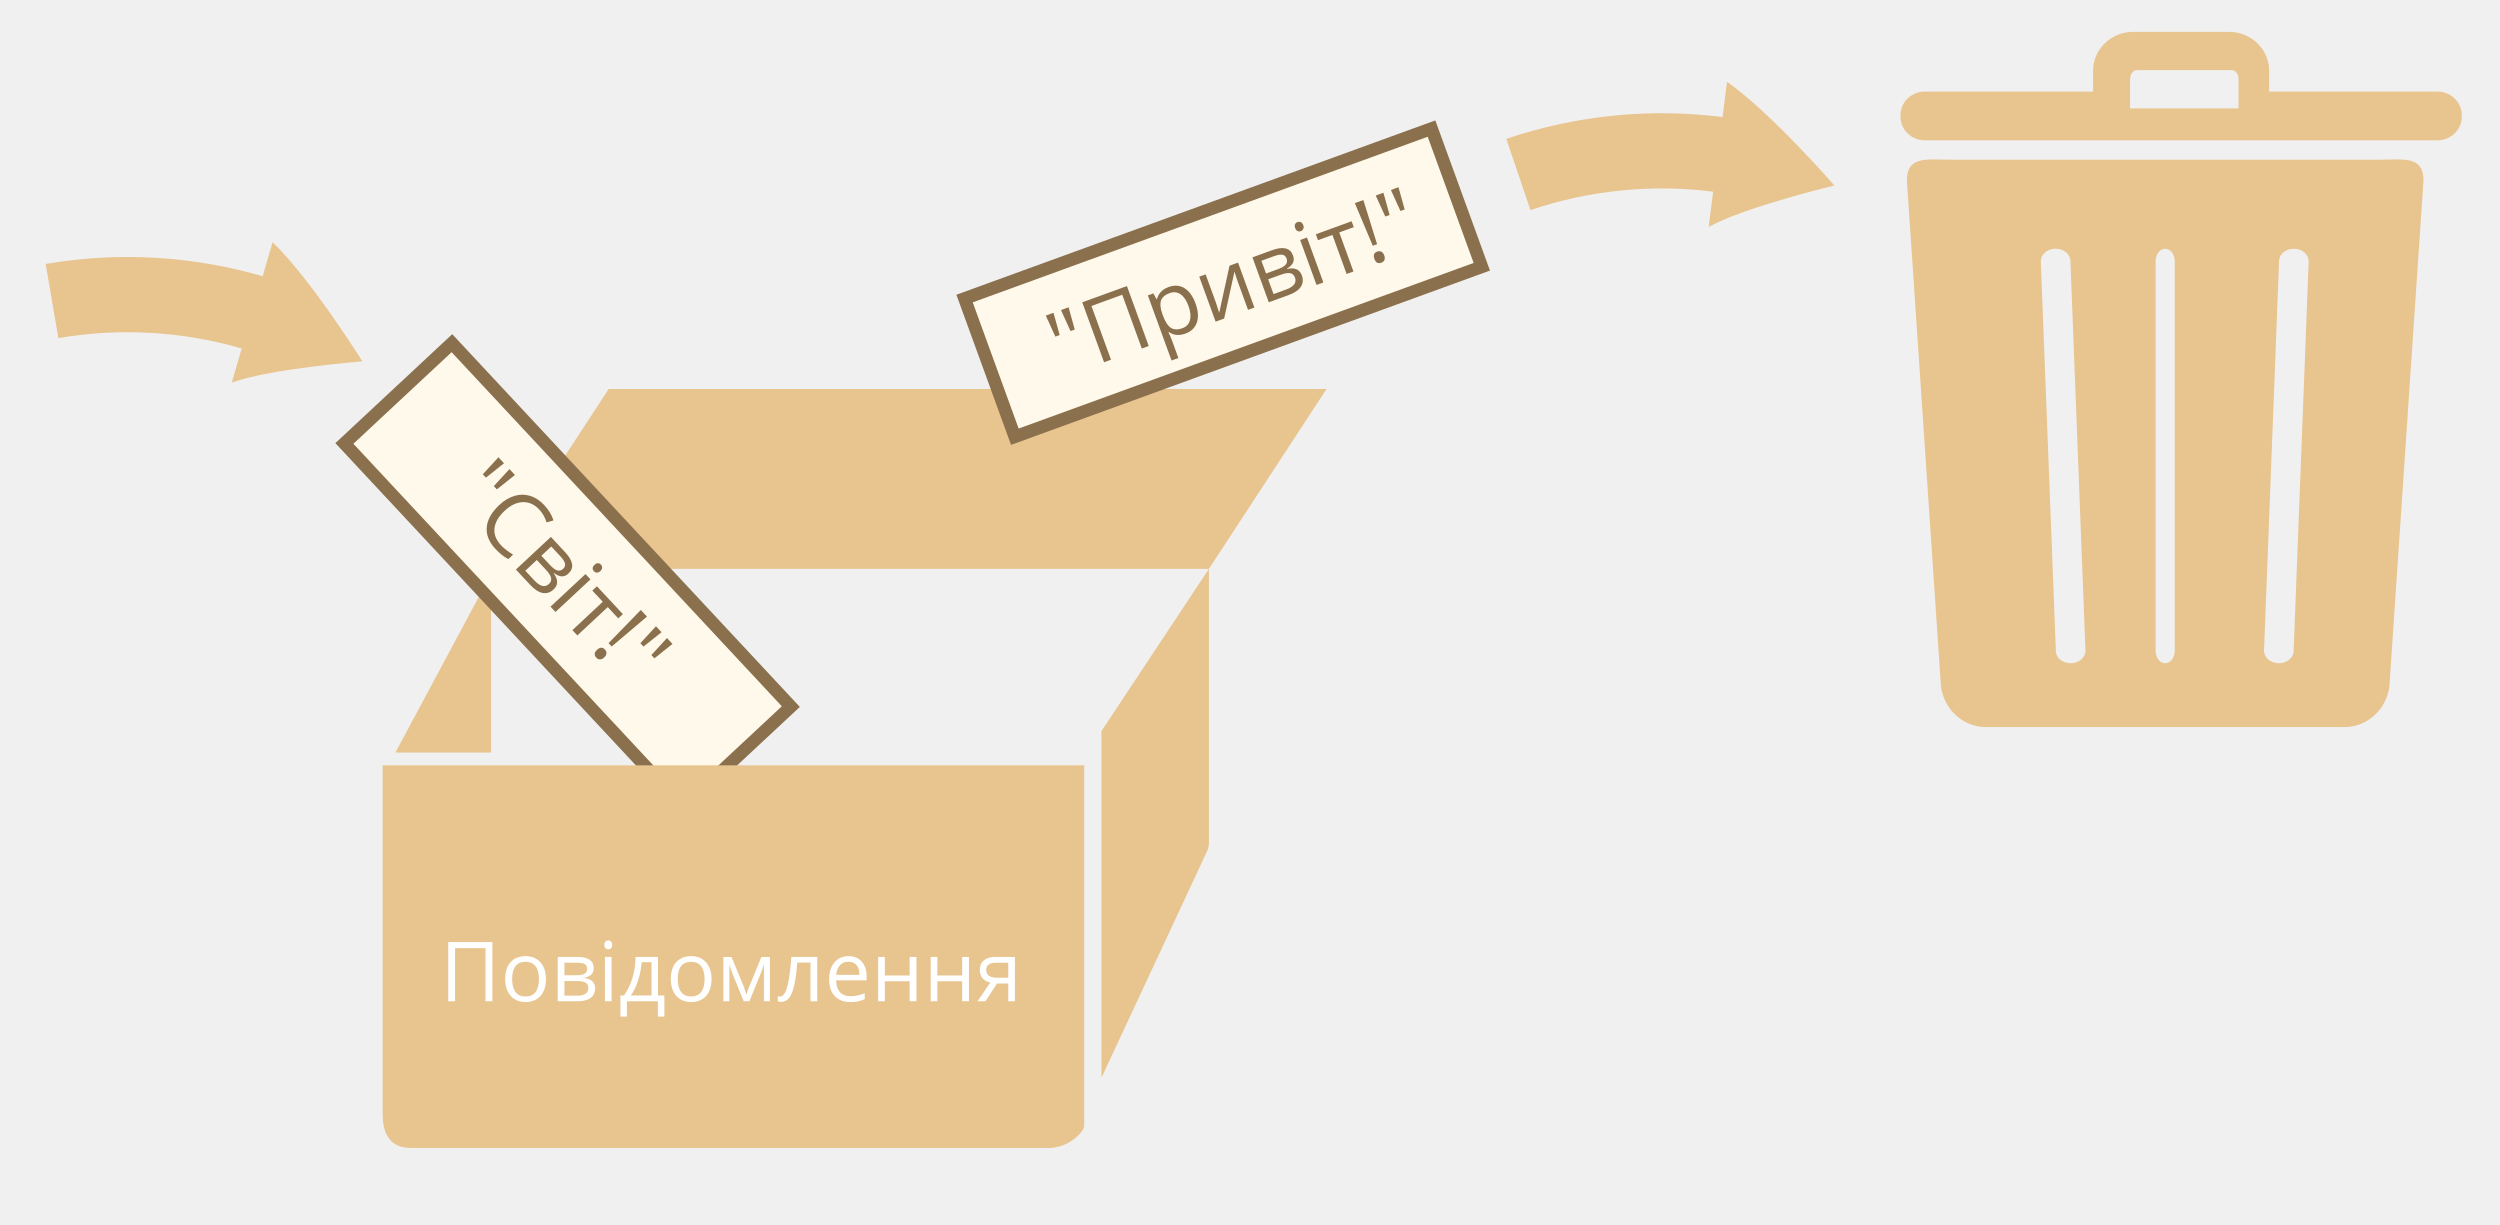
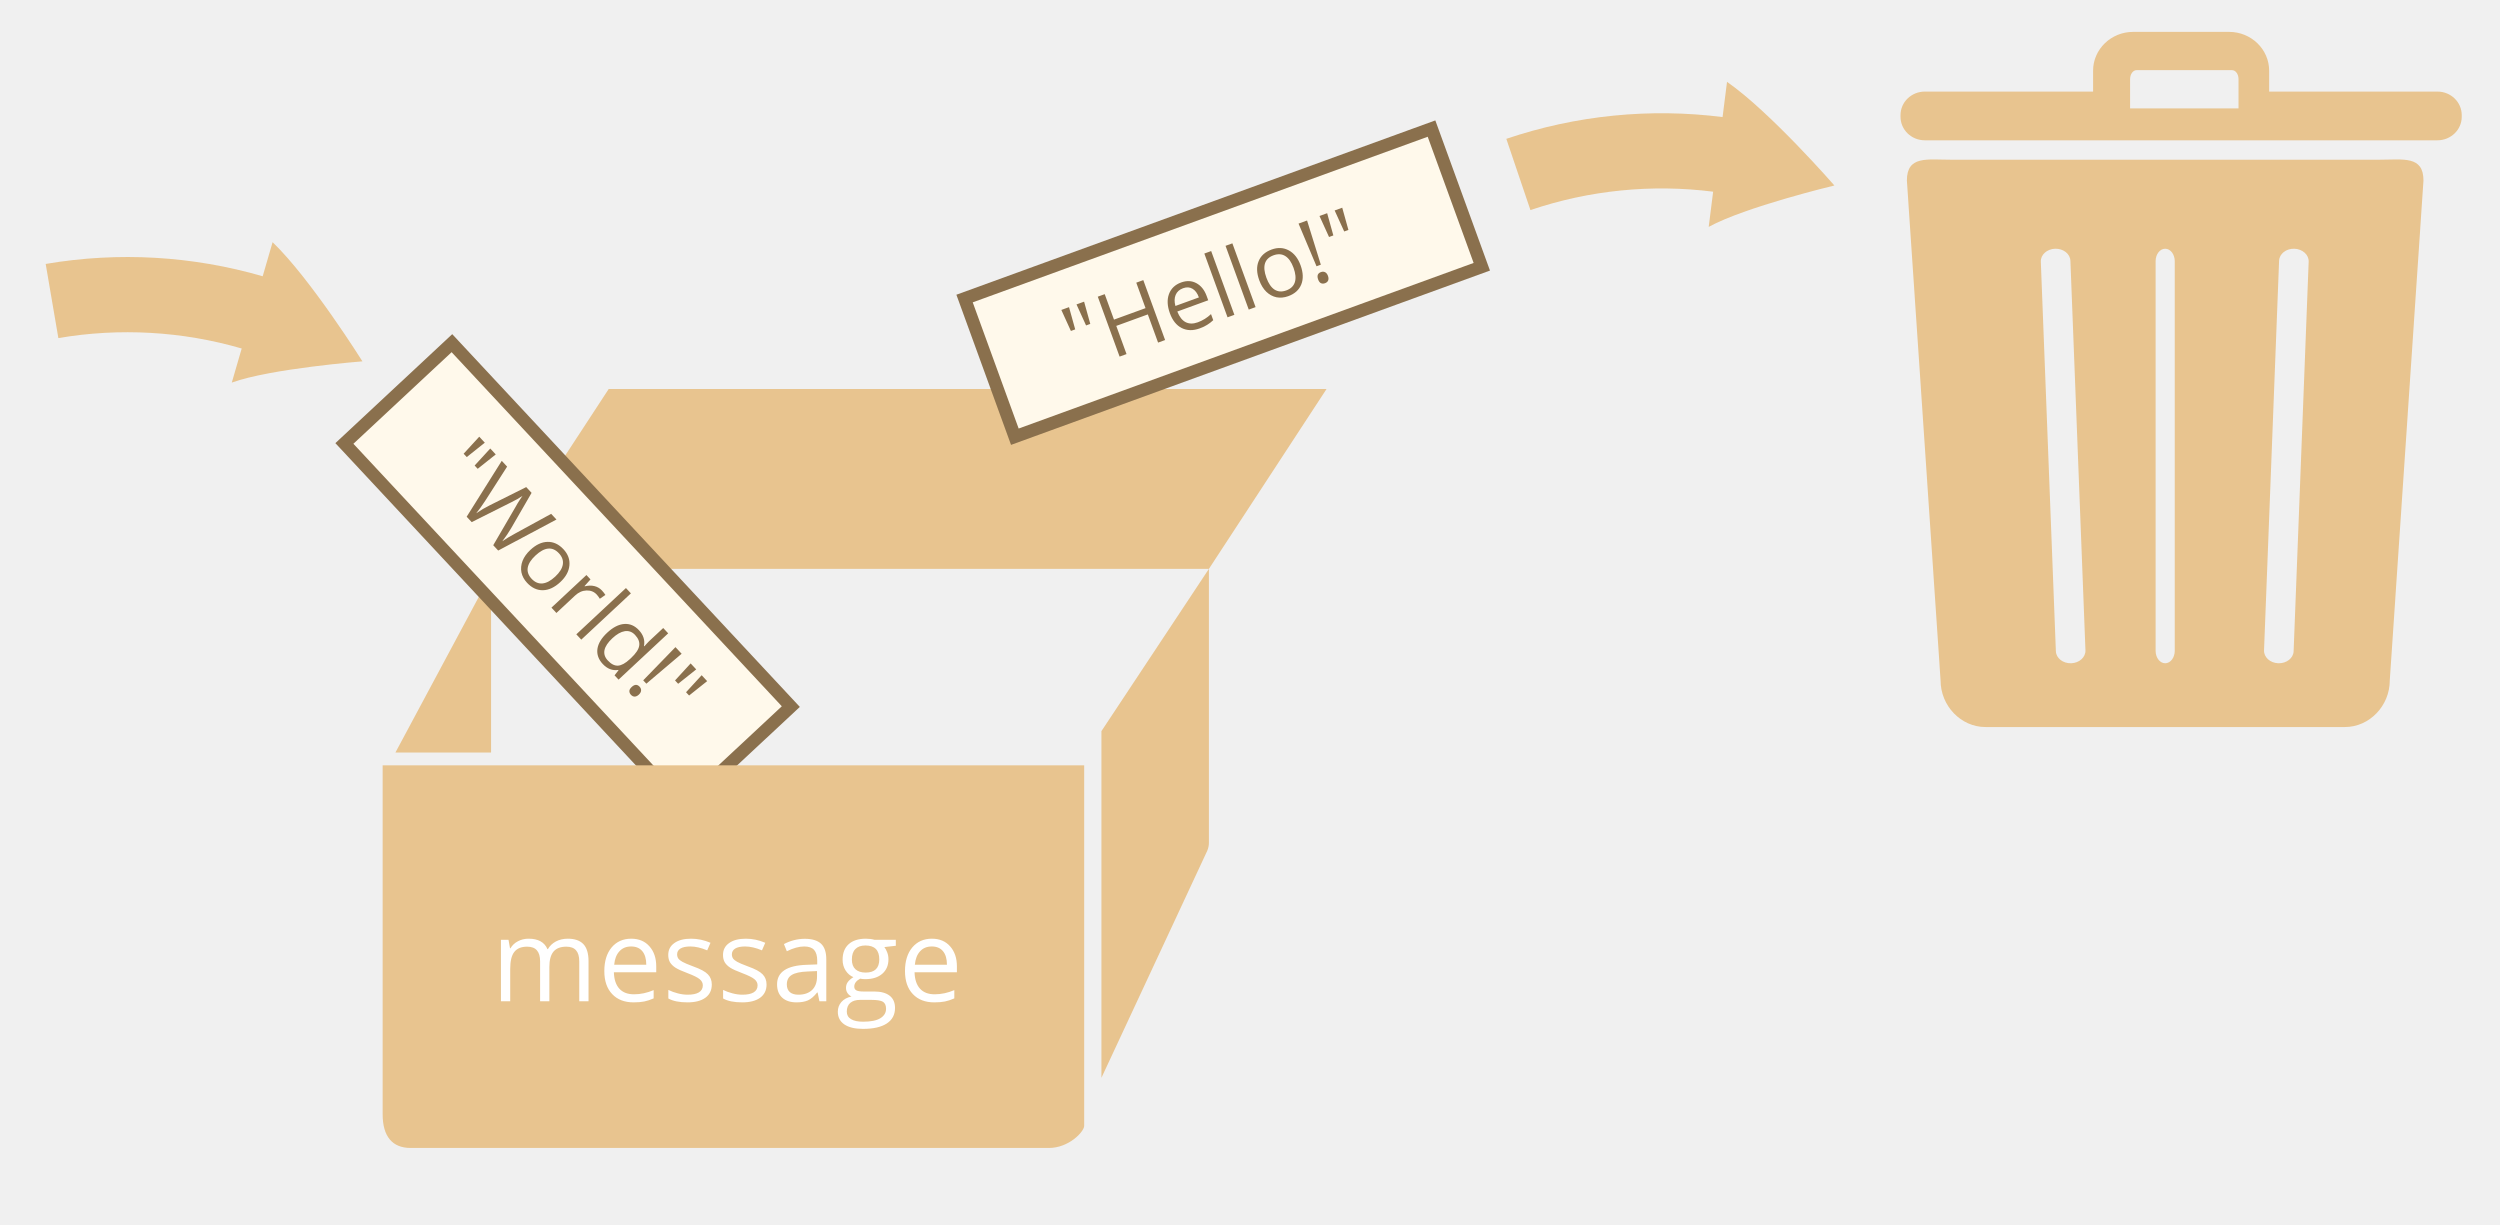
<svg xmlns="http://www.w3.org/2000/svg" width="392px" height="192px" viewBox="0 0 392 192" version="1.1">
  <g id="combined" stroke="none" stroke-width="1" fill="none" fill-rule="evenodd">
    <g id="variable-change.svg">
      <g id="noun_1211_cc" transform="translate(52, -5)">
        <path d="M25,94.196 L137.558,94.196 L137.558,137.146 C137.558,137.519 137.479,138.008 137.279,138.44 C137.079,138.873 120.705,174 120.705,174 L120.705,119.64 L137.559,94.196 L156,66 L43.441,66 L25,94.196 L25,94.196 Z" id="Shape" fill="#E8C48F" />
        <polyline id="Shape" fill="#E8C48F" points="25 123 25 95 10 123" />
        <g id="Rectangle-5-+-&quot;World!&quot;" transform="translate(0, 57)">
          <path d="M18.861,1.809 L1.999,17.533 L55.139,74.519 L72.001,58.794 L18.861,1.809 Z" id="Rectangle-5" stroke="#8A704D" stroke-width="2" fill="#FFF9EB" />
          <text id="&quot;World!&quot;" transform="translate(40.08106, 39.76783) rotate(47) translate(-40.08106, -39.76783) " font-family="OpenSans-SemiBold, Open Sans" font-size="14" font-weight="500" line-spacing="17" fill="#8A704D">
-             <tspan x="15" y="46.268">"Світ!"</tspan>
+             <tspan x="10.589" y="46.268">"World!"</tspan>
          </text>
        </g>
        <g id="Rectangle-5-+-&quot;World!&quot;-2" transform="translate(139.6438, 49.2548) rotate(293) translate(-139.6438, -49.2548) translate(102.6438, 11.2548)">
          <path d="M18.861,1.809 L1.999,17.533 L55.139,74.519 L72.001,58.794 L18.861,1.809 Z" id="Rectangle-5" stroke="#8A704D" stroke-width="2" fill="#FFF9EB" />
          <text id="&quot;Hello!&quot;" transform="translate(40.08106, 39.76783) rotate(47) translate(-40.08106, -39.76783) " font-family="OpenSans-SemiBold, Open Sans" font-size="14" font-weight="500" line-spacing="17" fill="#8A704D">
-             <tspan x="8" y="46.268">"Привіт!"</tspan>
+             <tspan x="10.589" y="46.268">"Hello!"</tspan>
          </text>
        </g>
        <path d="M8,125 L8,179.73 C8,183.151 9.484,185 12.387,185 L112.473,185 C115.595,185 118,182.452 118,181.524 L118,125 L8,125 L8,125 Z" id="Shape" fill="#E8C48F" />
      </g>
-       <text id="message" font-family="OpenSans-SemiBold, Open Sans" font-size="13" font-weight="500" fill="#FFFFFF">
-         <tspan x="69" y="157">Повідомлення</tspan>
+       <text id="message" font-family="OpenSans-SemiBold, Open Sans" font-size="18" font-weight="500" fill="#FFFFFF">
+         <tspan x="77" y="157">message</tspan>
      </text>
      <path d="M58.112,51.808 C58.112,51.808 47.657,40.623 40.719,36.155 C40.551,38.003 40.383,39.85 40.214,41.697 C28.842,40.662 17.292,42.194 6.445,46.292 C7.835,49.97 9.224,53.647 10.614,57.324 C19.778,53.862 29.537,52.568 39.145,53.442 C38.977,55.29 38.808,57.137 38.64,58.984 C44.221,55.655 58.112,51.808 58.112,51.808" id="Fill-54" fill="#E8C48F" transform="translate(32.27845, 47.56955) rotate(11) translate(-32.27845, -47.56955) " />
      <path d="M287.797,28.186 C287.797,28.186 277.343,17.001 270.404,12.533 C270.236,14.381 270.068,16.228 269.899,18.074 C258.527,17.04 246.977,18.571 236.13,22.67 C237.52,26.347 238.909,30.025 240.299,33.702 C249.463,30.239 259.222,28.945 268.83,29.82 C268.662,31.667 268.493,33.514 268.326,35.361 C273.907,32.033 287.797,28.186 287.797,28.186" id="Fill-54" fill="#E8C48F" transform="translate(261.9635, 23.94723) rotate(2) translate(-261.9635, -23.94723) " />
      <g id="noun_48910_cc" transform="translate(298, 5)">
        <path d="M50.983,6 L36.016,6 C35.457,6 35,6.626 35,7.395 L35,12 L52,12 L52,7.395 C52,6.626 51.543,6 50.983,6 L50.983,6 Z" id="Shape" />
        <path d="M84.193,9.36 L57.803,9.36 L57.803,6.085 C57.803,2.729 54.989,0 51.528,0 L36.471,0 C33.011,0 30.196,2.729 30.196,6.085 L30.196,9.36 L3.807,9.36 C1.705,9.36 0,11.012 0,13.05 L0,13.31 C0,15.348 1.705,17 3.807,17 L84.193,17 C86.295,17 88,15.348 88,13.31 L88,13.05 C88,11.012 86.294,9.36 84.193,9.36 L84.193,9.36 Z M53,12 L36,12 L36,7.395 C36,6.626 36.457,6 37.016,6 L51.984,6 C52.544,6 53,6.626 53,7.395 L53,12 L53,12 Z" id="Shape" fill="#E8C48F" />
        <path d="M74.955,20.045 L8.044,20.045 C4.154,20.045 1,19.364 1,23.311 L6.282,101.693 C6.282,105.636 9.437,109 13.327,109 L69.674,109 C73.564,109 76.718,105.636 76.718,101.693 L82,23.311 C81.999,19.364 78.845,20.045 74.955,20.045 L74.955,20.045 Z M26.757,98.999 C25.474,99.038 24.404,98.199 24.361,97.121 L22.001,36.026 C21.96,34.948 22.965,34.041 24.243,34.001 C25.526,33.961 26.596,34.802 26.639,35.88 L28.999,96.976 C29.04,98.052 28.036,98.96 26.757,98.999 L26.757,98.999 Z M43,97.049 C43,98.126 42.328,99 41.5,99 C40.672,99 40,98.124 40,97.049 L40,35.951 C40,34.873 40.672,34 41.5,34 C42.328,34 43,34.873 43,35.951 L43,97.049 L43,97.049 Z M61.639,97.121 C61.597,98.199 60.526,99.038 59.243,98.999 C57.964,98.96 56.96,98.052 57.001,96.975 L59.361,35.88 C59.403,34.802 60.473,33.961 61.755,34.001 C63.035,34.043 64.04,34.948 63.999,36.026 L61.639,97.121 L61.639,97.121 Z" id="Shape" fill="#E8C48F" />
      </g>
    </g>
  </g>
</svg>
